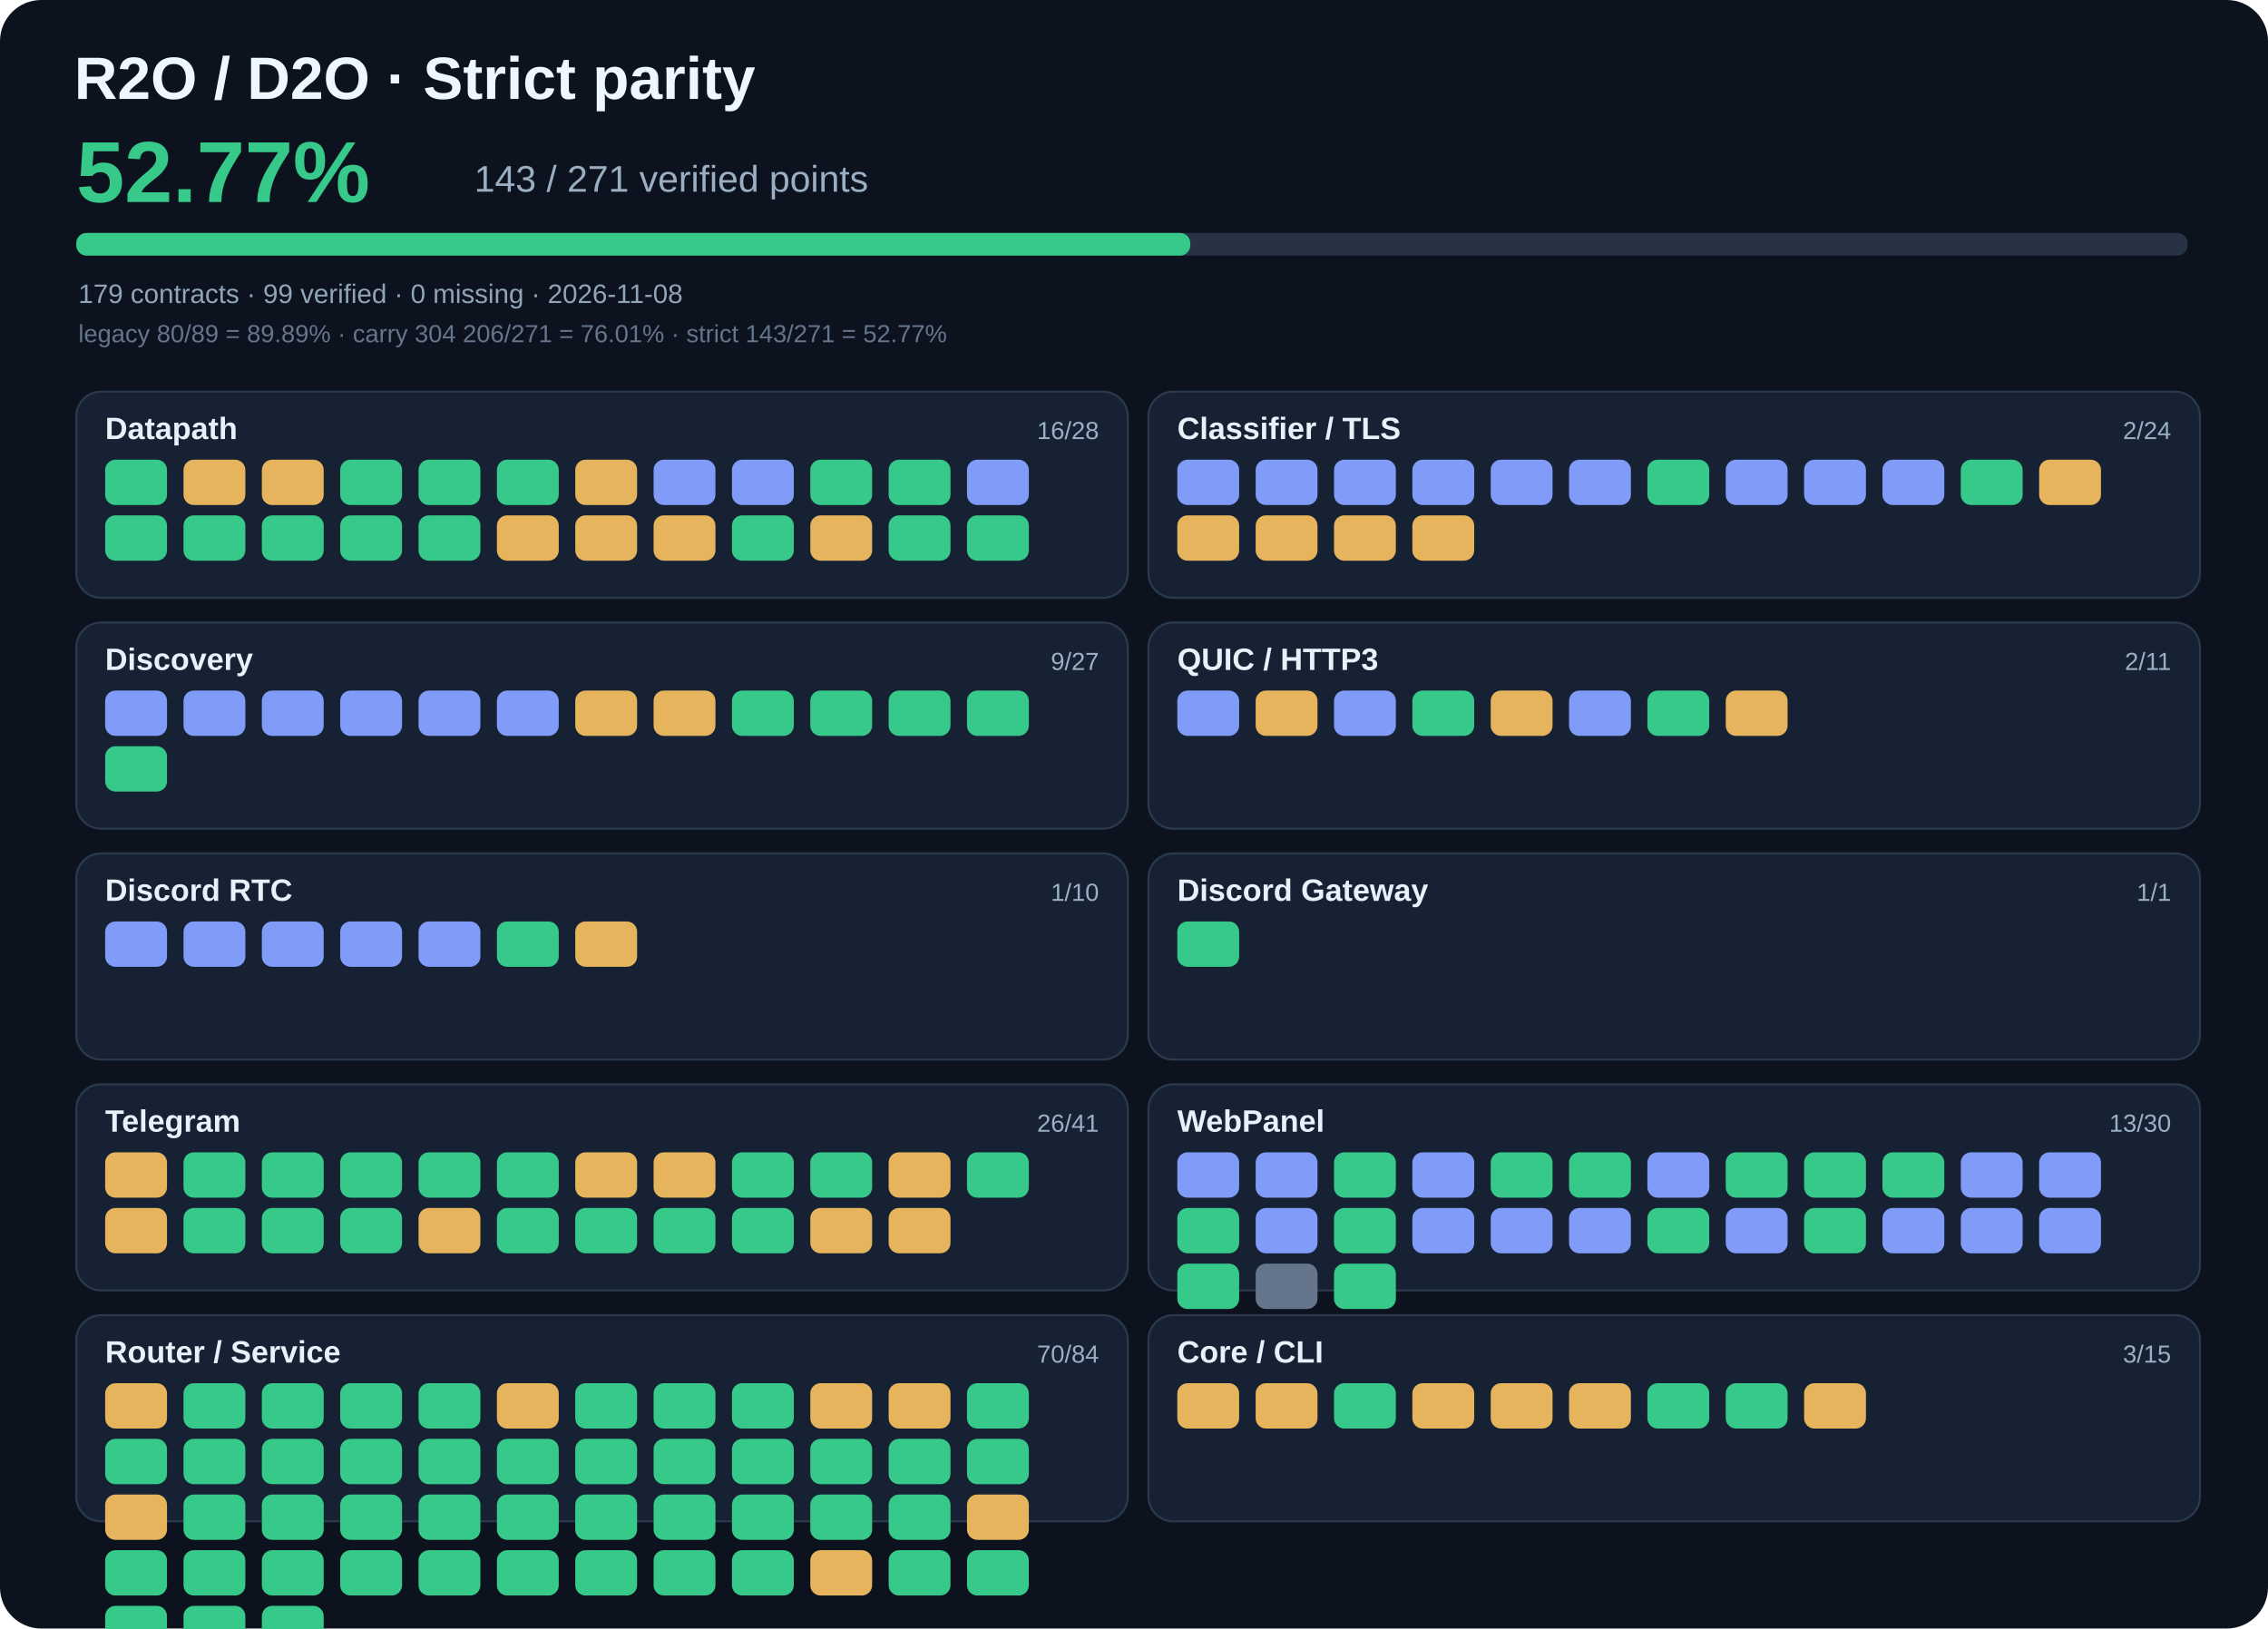
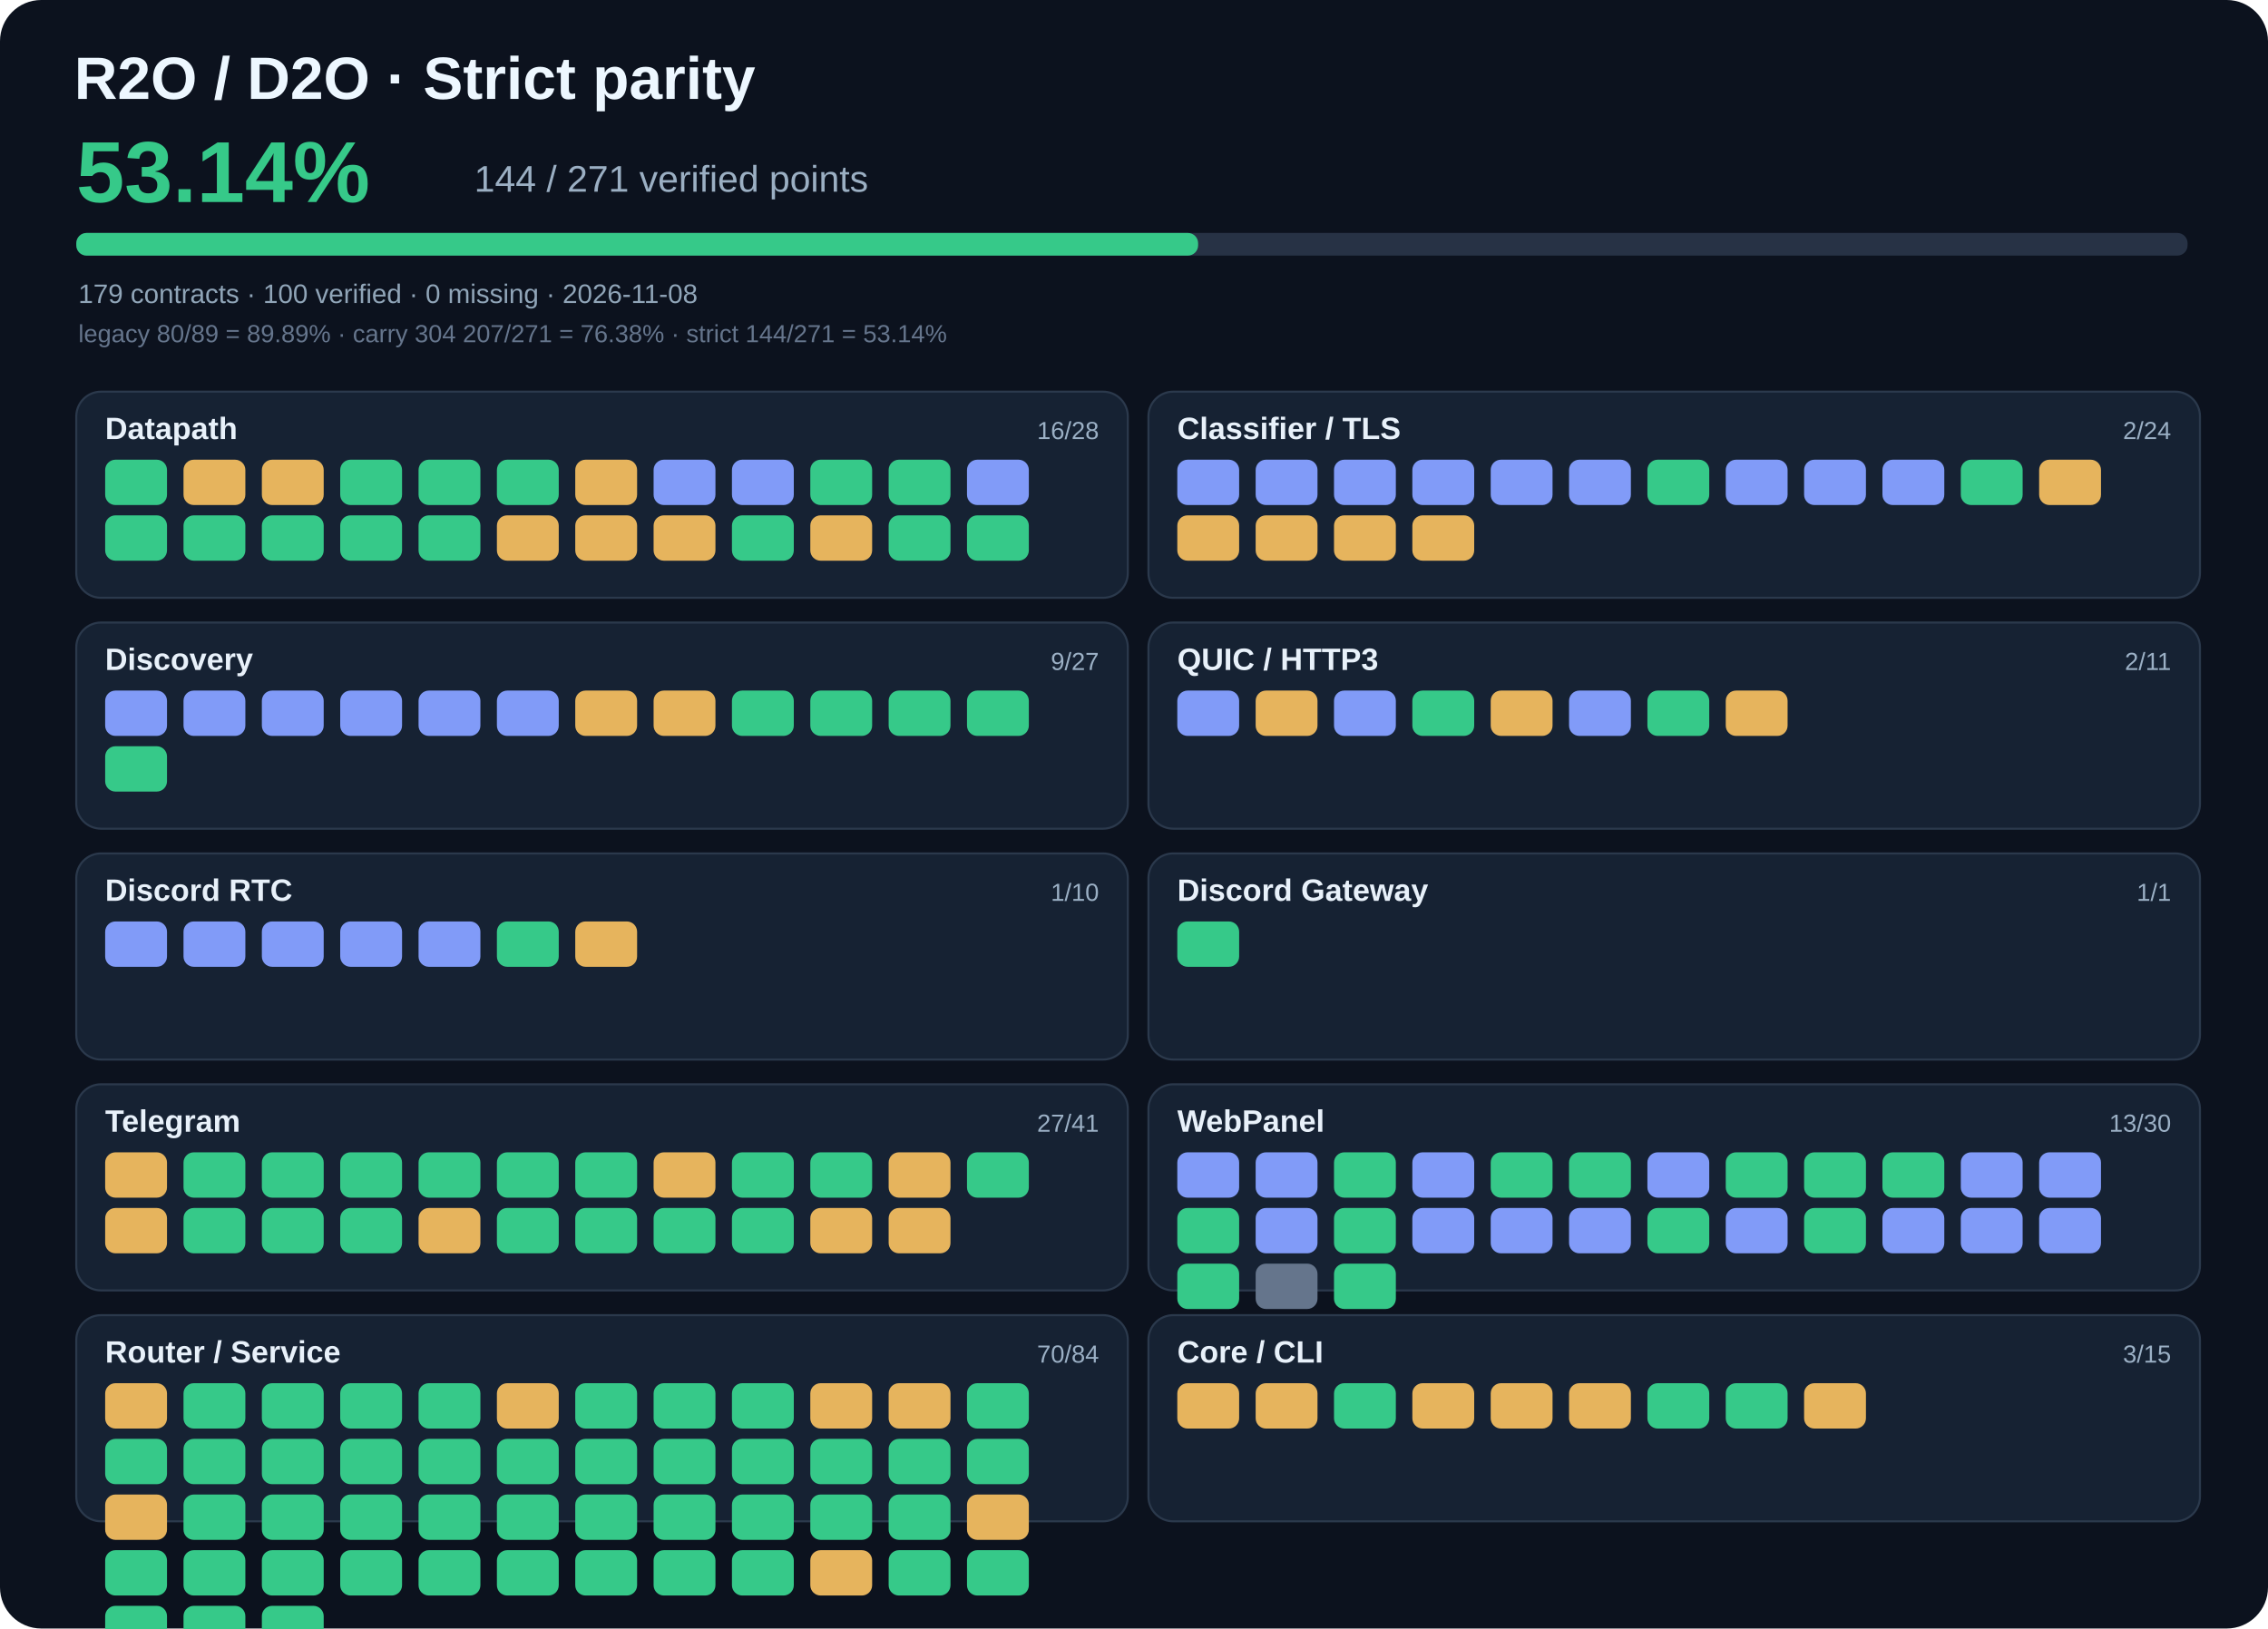
- <svg xmlns="http://www.w3.org/2000/svg" viewBox="0 0 1100 790" width="1100" height="790" role="img" aria-label="R2O strict parity 52.77%">
+ <svg xmlns="http://www.w3.org/2000/svg" viewBox="0 0 1100 790" width="1100" height="790" role="img" aria-label="R2O strict parity 53.14%">
  <rect width="1100" height="790" rx="20" fill="#0c121e" />
  <text x="36" y="48" fill="#edf7ff" font-family="Arial,sans-serif" font-size="29" font-weight="700">R2O / D2O · Strict parity</text>
-   <text x="37" y="98" fill="#36c989" font-family="Arial,sans-serif" font-size="42" font-weight="700">52.77%</text>
-   <text x="230" y="93" fill="#9bafc3" font-family="Arial,sans-serif" font-size="18">143 / 271 verified points</text>
+   <text x="37" y="98" fill="#36c989" font-family="Arial,sans-serif" font-size="42" font-weight="700">53.14%</text>
+   <text x="230" y="93" fill="#9bafc3" font-family="Arial,sans-serif" font-size="18">144 / 271 verified points</text>
  <rect x="37" y="113" width="1024" height="11" rx="5" fill="#273245" />
-   <rect x="37" y="113" width="540.3" height="11" rx="5" fill="#36c989" />
-   <text x="38" y="147" fill="#90a5b8" font-family="Arial,sans-serif" font-size="13">179 contracts · 99 verified · 0 missing · 2026-11-08</text>
-   <text x="38" y="166" fill="#65758c" font-family="Arial,sans-serif" font-size="12">legacy 80/89 = 89.89% · carry 304 206/271 = 76.01% · strict 143/271 = 52.77%</text>
+   <rect x="37" y="113" width="544.1" height="11" rx="5" fill="#36c989" />
+   <text x="38" y="147" fill="#90a5b8" font-family="Arial,sans-serif" font-size="13">179 contracts · 100 verified · 0 missing · 2026-11-08</text>
+   <text x="38" y="166" fill="#65758c" font-family="Arial,sans-serif" font-size="12">legacy 80/89 = 89.89% · carry 304 207/271 = 76.38% · strict 144/271 = 53.14%</text>
  <rect x="37" y="190" width="510" height="100" rx="12" fill="#162233" stroke="#2b394c" />
  <text x="51" y="213" fill="#e8f1fa" font-family="Arial,sans-serif" font-size="15" font-weight="700">Datapath</text>
  <text x="533" y="213" text-anchor="end" fill="#9bb0c5" font-family="Arial,sans-serif" font-size="12">16/28</text>
  <rect x="51" y="223" width="30" height="22" rx="5" fill="#36c989" />
  <rect x="89" y="223" width="30" height="22" rx="5" fill="#e6b45d" />
  <rect x="127" y="223" width="30" height="22" rx="5" fill="#e6b45d" />
  <rect x="165" y="223" width="30" height="22" rx="5" fill="#36c989" />
  <rect x="203" y="223" width="30" height="22" rx="5" fill="#36c989" />
  <rect x="241" y="223" width="30" height="22" rx="5" fill="#36c989" />
  <rect x="279" y="223" width="30" height="22" rx="5" fill="#e6b45d" />
  <rect x="317" y="223" width="30" height="22" rx="5" fill="#819bf8" />
  <rect x="355" y="223" width="30" height="22" rx="5" fill="#819bf8" />
  <rect x="393" y="223" width="30" height="22" rx="5" fill="#36c989" />
  <rect x="431" y="223" width="30" height="22" rx="5" fill="#36c989" />
  <rect x="469" y="223" width="30" height="22" rx="5" fill="#819bf8" />
  <rect x="51" y="250" width="30" height="22" rx="5" fill="#36c989" />
  <rect x="89" y="250" width="30" height="22" rx="5" fill="#36c989" />
  <rect x="127" y="250" width="30" height="22" rx="5" fill="#36c989" />
  <rect x="165" y="250" width="30" height="22" rx="5" fill="#36c989" />
  <rect x="203" y="250" width="30" height="22" rx="5" fill="#36c989" />
  <rect x="241" y="250" width="30" height="22" rx="5" fill="#e6b45d" />
  <rect x="279" y="250" width="30" height="22" rx="5" fill="#e6b45d" />
  <rect x="317" y="250" width="30" height="22" rx="5" fill="#e6b45d" />
  <rect x="355" y="250" width="30" height="22" rx="5" fill="#36c989" />
  <rect x="393" y="250" width="30" height="22" rx="5" fill="#e6b45d" />
  <rect x="431" y="250" width="30" height="22" rx="5" fill="#36c989" />
  <rect x="469" y="250" width="30" height="22" rx="5" fill="#36c989" />
  <rect x="557" y="190" width="510" height="100" rx="12" fill="#162233" stroke="#2b394c" />
  <text x="571" y="213" fill="#e8f1fa" font-family="Arial,sans-serif" font-size="15" font-weight="700">Classifier / TLS</text>
  <text x="1053" y="213" text-anchor="end" fill="#9bb0c5" font-family="Arial,sans-serif" font-size="12">2/24</text>
  <rect x="571" y="223" width="30" height="22" rx="5" fill="#819bf8" />
  <rect x="609" y="223" width="30" height="22" rx="5" fill="#819bf8" />
  <rect x="647" y="223" width="30" height="22" rx="5" fill="#819bf8" />
  <rect x="685" y="223" width="30" height="22" rx="5" fill="#819bf8" />
  <rect x="723" y="223" width="30" height="22" rx="5" fill="#819bf8" />
  <rect x="761" y="223" width="30" height="22" rx="5" fill="#819bf8" />
  <rect x="799" y="223" width="30" height="22" rx="5" fill="#36c989" />
  <rect x="837" y="223" width="30" height="22" rx="5" fill="#819bf8" />
  <rect x="875" y="223" width="30" height="22" rx="5" fill="#819bf8" />
  <rect x="913" y="223" width="30" height="22" rx="5" fill="#819bf8" />
  <rect x="951" y="223" width="30" height="22" rx="5" fill="#36c989" />
  <rect x="989" y="223" width="30" height="22" rx="5" fill="#e6b45d" />
  <rect x="571" y="250" width="30" height="22" rx="5" fill="#e6b45d" />
  <rect x="609" y="250" width="30" height="22" rx="5" fill="#e6b45d" />
  <rect x="647" y="250" width="30" height="22" rx="5" fill="#e6b45d" />
  <rect x="685" y="250" width="30" height="22" rx="5" fill="#e6b45d" />
  <rect x="37" y="302" width="510" height="100" rx="12" fill="#162233" stroke="#2b394c" />
  <text x="51" y="325" fill="#e8f1fa" font-family="Arial,sans-serif" font-size="15" font-weight="700">Discovery</text>
  <text x="533" y="325" text-anchor="end" fill="#9bb0c5" font-family="Arial,sans-serif" font-size="12">9/27</text>
  <rect x="51" y="335" width="30" height="22" rx="5" fill="#819bf8" />
  <rect x="89" y="335" width="30" height="22" rx="5" fill="#819bf8" />
  <rect x="127" y="335" width="30" height="22" rx="5" fill="#819bf8" />
  <rect x="165" y="335" width="30" height="22" rx="5" fill="#819bf8" />
  <rect x="203" y="335" width="30" height="22" rx="5" fill="#819bf8" />
  <rect x="241" y="335" width="30" height="22" rx="5" fill="#819bf8" />
  <rect x="279" y="335" width="30" height="22" rx="5" fill="#e6b45d" />
  <rect x="317" y="335" width="30" height="22" rx="5" fill="#e6b45d" />
  <rect x="355" y="335" width="30" height="22" rx="5" fill="#36c989" />
  <rect x="393" y="335" width="30" height="22" rx="5" fill="#36c989" />
  <rect x="431" y="335" width="30" height="22" rx="5" fill="#36c989" />
  <rect x="469" y="335" width="30" height="22" rx="5" fill="#36c989" />
  <rect x="51" y="362" width="30" height="22" rx="5" fill="#36c989" />
  <rect x="557" y="302" width="510" height="100" rx="12" fill="#162233" stroke="#2b394c" />
  <text x="571" y="325" fill="#e8f1fa" font-family="Arial,sans-serif" font-size="15" font-weight="700">QUIC / HTTP3</text>
  <text x="1053" y="325" text-anchor="end" fill="#9bb0c5" font-family="Arial,sans-serif" font-size="12">2/11</text>
  <rect x="571" y="335" width="30" height="22" rx="5" fill="#819bf8" />
  <rect x="609" y="335" width="30" height="22" rx="5" fill="#e6b45d" />
  <rect x="647" y="335" width="30" height="22" rx="5" fill="#819bf8" />
  <rect x="685" y="335" width="30" height="22" rx="5" fill="#36c989" />
  <rect x="723" y="335" width="30" height="22" rx="5" fill="#e6b45d" />
  <rect x="761" y="335" width="30" height="22" rx="5" fill="#819bf8" />
  <rect x="799" y="335" width="30" height="22" rx="5" fill="#36c989" />
  <rect x="837" y="335" width="30" height="22" rx="5" fill="#e6b45d" />
  <rect x="37" y="414" width="510" height="100" rx="12" fill="#162233" stroke="#2b394c" />
  <text x="51" y="437" fill="#e8f1fa" font-family="Arial,sans-serif" font-size="15" font-weight="700">Discord RTC</text>
  <text x="533" y="437" text-anchor="end" fill="#9bb0c5" font-family="Arial,sans-serif" font-size="12">1/10</text>
  <rect x="51" y="447" width="30" height="22" rx="5" fill="#819bf8" />
  <rect x="89" y="447" width="30" height="22" rx="5" fill="#819bf8" />
  <rect x="127" y="447" width="30" height="22" rx="5" fill="#819bf8" />
  <rect x="165" y="447" width="30" height="22" rx="5" fill="#819bf8" />
  <rect x="203" y="447" width="30" height="22" rx="5" fill="#819bf8" />
  <rect x="241" y="447" width="30" height="22" rx="5" fill="#36c989" />
  <rect x="279" y="447" width="30" height="22" rx="5" fill="#e6b45d" />
  <rect x="557" y="414" width="510" height="100" rx="12" fill="#162233" stroke="#2b394c" />
  <text x="571" y="437" fill="#e8f1fa" font-family="Arial,sans-serif" font-size="15" font-weight="700">Discord Gateway</text>
  <text x="1053" y="437" text-anchor="end" fill="#9bb0c5" font-family="Arial,sans-serif" font-size="12">1/1</text>
  <rect x="571" y="447" width="30" height="22" rx="5" fill="#36c989" />
  <rect x="37" y="526" width="510" height="100" rx="12" fill="#162233" stroke="#2b394c" />
  <text x="51" y="549" fill="#e8f1fa" font-family="Arial,sans-serif" font-size="15" font-weight="700">Telegram</text>
-   <text x="533" y="549" text-anchor="end" fill="#9bb0c5" font-family="Arial,sans-serif" font-size="12">26/41</text>
+   <text x="533" y="549" text-anchor="end" fill="#9bb0c5" font-family="Arial,sans-serif" font-size="12">27/41</text>
  <rect x="51" y="559" width="30" height="22" rx="5" fill="#e6b45d" />
  <rect x="89" y="559" width="30" height="22" rx="5" fill="#36c989" />
  <rect x="127" y="559" width="30" height="22" rx="5" fill="#36c989" />
  <rect x="165" y="559" width="30" height="22" rx="5" fill="#36c989" />
  <rect x="203" y="559" width="30" height="22" rx="5" fill="#36c989" />
  <rect x="241" y="559" width="30" height="22" rx="5" fill="#36c989" />
-   <rect x="279" y="559" width="30" height="22" rx="5" fill="#e6b45d" />
+   <rect x="279" y="559" width="30" height="22" rx="5" fill="#36c989" />
  <rect x="317" y="559" width="30" height="22" rx="5" fill="#e6b45d" />
  <rect x="355" y="559" width="30" height="22" rx="5" fill="#36c989" />
  <rect x="393" y="559" width="30" height="22" rx="5" fill="#36c989" />
  <rect x="431" y="559" width="30" height="22" rx="5" fill="#e6b45d" />
  <rect x="469" y="559" width="30" height="22" rx="5" fill="#36c989" />
  <rect x="51" y="586" width="30" height="22" rx="5" fill="#e6b45d" />
  <rect x="89" y="586" width="30" height="22" rx="5" fill="#36c989" />
  <rect x="127" y="586" width="30" height="22" rx="5" fill="#36c989" />
  <rect x="165" y="586" width="30" height="22" rx="5" fill="#36c989" />
  <rect x="203" y="586" width="30" height="22" rx="5" fill="#e6b45d" />
  <rect x="241" y="586" width="30" height="22" rx="5" fill="#36c989" />
  <rect x="279" y="586" width="30" height="22" rx="5" fill="#36c989" />
  <rect x="317" y="586" width="30" height="22" rx="5" fill="#36c989" />
  <rect x="355" y="586" width="30" height="22" rx="5" fill="#36c989" />
  <rect x="393" y="586" width="30" height="22" rx="5" fill="#e6b45d" />
  <rect x="431" y="586" width="30" height="22" rx="5" fill="#e6b45d" />
  <rect x="557" y="526" width="510" height="100" rx="12" fill="#162233" stroke="#2b394c" />
  <text x="571" y="549" fill="#e8f1fa" font-family="Arial,sans-serif" font-size="15" font-weight="700">WebPanel</text>
  <text x="1053" y="549" text-anchor="end" fill="#9bb0c5" font-family="Arial,sans-serif" font-size="12">13/30</text>
  <rect x="571" y="559" width="30" height="22" rx="5" fill="#819bf8" />
  <rect x="609" y="559" width="30" height="22" rx="5" fill="#819bf8" />
  <rect x="647" y="559" width="30" height="22" rx="5" fill="#36c989" />
  <rect x="685" y="559" width="30" height="22" rx="5" fill="#819bf8" />
  <rect x="723" y="559" width="30" height="22" rx="5" fill="#36c989" />
  <rect x="761" y="559" width="30" height="22" rx="5" fill="#36c989" />
  <rect x="799" y="559" width="30" height="22" rx="5" fill="#819bf8" />
  <rect x="837" y="559" width="30" height="22" rx="5" fill="#36c989" />
  <rect x="875" y="559" width="30" height="22" rx="5" fill="#36c989" />
  <rect x="913" y="559" width="30" height="22" rx="5" fill="#36c989" />
  <rect x="951" y="559" width="30" height="22" rx="5" fill="#819bf8" />
  <rect x="989" y="559" width="30" height="22" rx="5" fill="#819bf8" />
  <rect x="571" y="586" width="30" height="22" rx="5" fill="#36c989" />
  <rect x="609" y="586" width="30" height="22" rx="5" fill="#819bf8" />
  <rect x="647" y="586" width="30" height="22" rx="5" fill="#36c989" />
  <rect x="685" y="586" width="30" height="22" rx="5" fill="#819bf8" />
  <rect x="723" y="586" width="30" height="22" rx="5" fill="#819bf8" />
  <rect x="761" y="586" width="30" height="22" rx="5" fill="#819bf8" />
  <rect x="799" y="586" width="30" height="22" rx="5" fill="#36c989" />
  <rect x="837" y="586" width="30" height="22" rx="5" fill="#819bf8" />
  <rect x="875" y="586" width="30" height="22" rx="5" fill="#36c989" />
  <rect x="913" y="586" width="30" height="22" rx="5" fill="#819bf8" />
  <rect x="951" y="586" width="30" height="22" rx="5" fill="#819bf8" />
  <rect x="989" y="586" width="30" height="22" rx="5" fill="#819bf8" />
  <rect x="571" y="613" width="30" height="22" rx="5" fill="#36c989" />
  <rect x="609" y="613" width="30" height="22" rx="5" fill="#65758c" />
  <rect x="647" y="613" width="30" height="22" rx="5" fill="#36c989" />
  <rect x="37" y="638" width="510" height="100" rx="12" fill="#162233" stroke="#2b394c" />
  <text x="51" y="661" fill="#e8f1fa" font-family="Arial,sans-serif" font-size="15" font-weight="700">Router / Service</text>
  <text x="533" y="661" text-anchor="end" fill="#9bb0c5" font-family="Arial,sans-serif" font-size="12">70/84</text>
  <rect x="51" y="671" width="30" height="22" rx="5" fill="#e6b45d" />
  <rect x="89" y="671" width="30" height="22" rx="5" fill="#36c989" />
  <rect x="127" y="671" width="30" height="22" rx="5" fill="#36c989" />
  <rect x="165" y="671" width="30" height="22" rx="5" fill="#36c989" />
  <rect x="203" y="671" width="30" height="22" rx="5" fill="#36c989" />
  <rect x="241" y="671" width="30" height="22" rx="5" fill="#e6b45d" />
  <rect x="279" y="671" width="30" height="22" rx="5" fill="#36c989" />
  <rect x="317" y="671" width="30" height="22" rx="5" fill="#36c989" />
  <rect x="355" y="671" width="30" height="22" rx="5" fill="#36c989" />
  <rect x="393" y="671" width="30" height="22" rx="5" fill="#e6b45d" />
  <rect x="431" y="671" width="30" height="22" rx="5" fill="#e6b45d" />
  <rect x="469" y="671" width="30" height="22" rx="5" fill="#36c989" />
  <rect x="51" y="698" width="30" height="22" rx="5" fill="#36c989" />
  <rect x="89" y="698" width="30" height="22" rx="5" fill="#36c989" />
  <rect x="127" y="698" width="30" height="22" rx="5" fill="#36c989" />
  <rect x="165" y="698" width="30" height="22" rx="5" fill="#36c989" />
  <rect x="203" y="698" width="30" height="22" rx="5" fill="#36c989" />
  <rect x="241" y="698" width="30" height="22" rx="5" fill="#36c989" />
  <rect x="279" y="698" width="30" height="22" rx="5" fill="#36c989" />
  <rect x="317" y="698" width="30" height="22" rx="5" fill="#36c989" />
  <rect x="355" y="698" width="30" height="22" rx="5" fill="#36c989" />
  <rect x="393" y="698" width="30" height="22" rx="5" fill="#36c989" />
  <rect x="431" y="698" width="30" height="22" rx="5" fill="#36c989" />
  <rect x="469" y="698" width="30" height="22" rx="5" fill="#36c989" />
  <rect x="51" y="725" width="30" height="22" rx="5" fill="#e6b45d" />
  <rect x="89" y="725" width="30" height="22" rx="5" fill="#36c989" />
  <rect x="127" y="725" width="30" height="22" rx="5" fill="#36c989" />
  <rect x="165" y="725" width="30" height="22" rx="5" fill="#36c989" />
  <rect x="203" y="725" width="30" height="22" rx="5" fill="#36c989" />
  <rect x="241" y="725" width="30" height="22" rx="5" fill="#36c989" />
  <rect x="279" y="725" width="30" height="22" rx="5" fill="#36c989" />
  <rect x="317" y="725" width="30" height="22" rx="5" fill="#36c989" />
  <rect x="355" y="725" width="30" height="22" rx="5" fill="#36c989" />
  <rect x="393" y="725" width="30" height="22" rx="5" fill="#36c989" />
  <rect x="431" y="725" width="30" height="22" rx="5" fill="#36c989" />
  <rect x="469" y="725" width="30" height="22" rx="5" fill="#e6b45d" />
  <rect x="51" y="752" width="30" height="22" rx="5" fill="#36c989" />
  <rect x="89" y="752" width="30" height="22" rx="5" fill="#36c989" />
  <rect x="127" y="752" width="30" height="22" rx="5" fill="#36c989" />
  <rect x="165" y="752" width="30" height="22" rx="5" fill="#36c989" />
  <rect x="203" y="752" width="30" height="22" rx="5" fill="#36c989" />
  <rect x="241" y="752" width="30" height="22" rx="5" fill="#36c989" />
  <rect x="279" y="752" width="30" height="22" rx="5" fill="#36c989" />
  <rect x="317" y="752" width="30" height="22" rx="5" fill="#36c989" />
  <rect x="355" y="752" width="30" height="22" rx="5" fill="#36c989" />
  <rect x="393" y="752" width="30" height="22" rx="5" fill="#e6b45d" />
  <rect x="431" y="752" width="30" height="22" rx="5" fill="#36c989" />
  <rect x="469" y="752" width="30" height="22" rx="5" fill="#36c989" />
  <rect x="51" y="779" width="30" height="22" rx="5" fill="#36c989" />
  <rect x="89" y="779" width="30" height="22" rx="5" fill="#36c989" />
  <rect x="127" y="779" width="30" height="22" rx="5" fill="#36c989" />
  <rect x="557" y="638" width="510" height="100" rx="12" fill="#162233" stroke="#2b394c" />
  <text x="571" y="661" fill="#e8f1fa" font-family="Arial,sans-serif" font-size="15" font-weight="700">Core / CLI</text>
  <text x="1053" y="661" text-anchor="end" fill="#9bb0c5" font-family="Arial,sans-serif" font-size="12">3/15</text>
  <rect x="571" y="671" width="30" height="22" rx="5" fill="#e6b45d" />
  <rect x="609" y="671" width="30" height="22" rx="5" fill="#e6b45d" />
  <rect x="647" y="671" width="30" height="22" rx="5" fill="#36c989" />
  <rect x="685" y="671" width="30" height="22" rx="5" fill="#e6b45d" />
  <rect x="723" y="671" width="30" height="22" rx="5" fill="#e6b45d" />
  <rect x="761" y="671" width="30" height="22" rx="5" fill="#e6b45d" />
  <rect x="799" y="671" width="30" height="22" rx="5" fill="#36c989" />
  <rect x="837" y="671" width="30" height="22" rx="5" fill="#36c989" />
  <rect x="875" y="671" width="30" height="22" rx="5" fill="#e6b45d" />
</svg>
